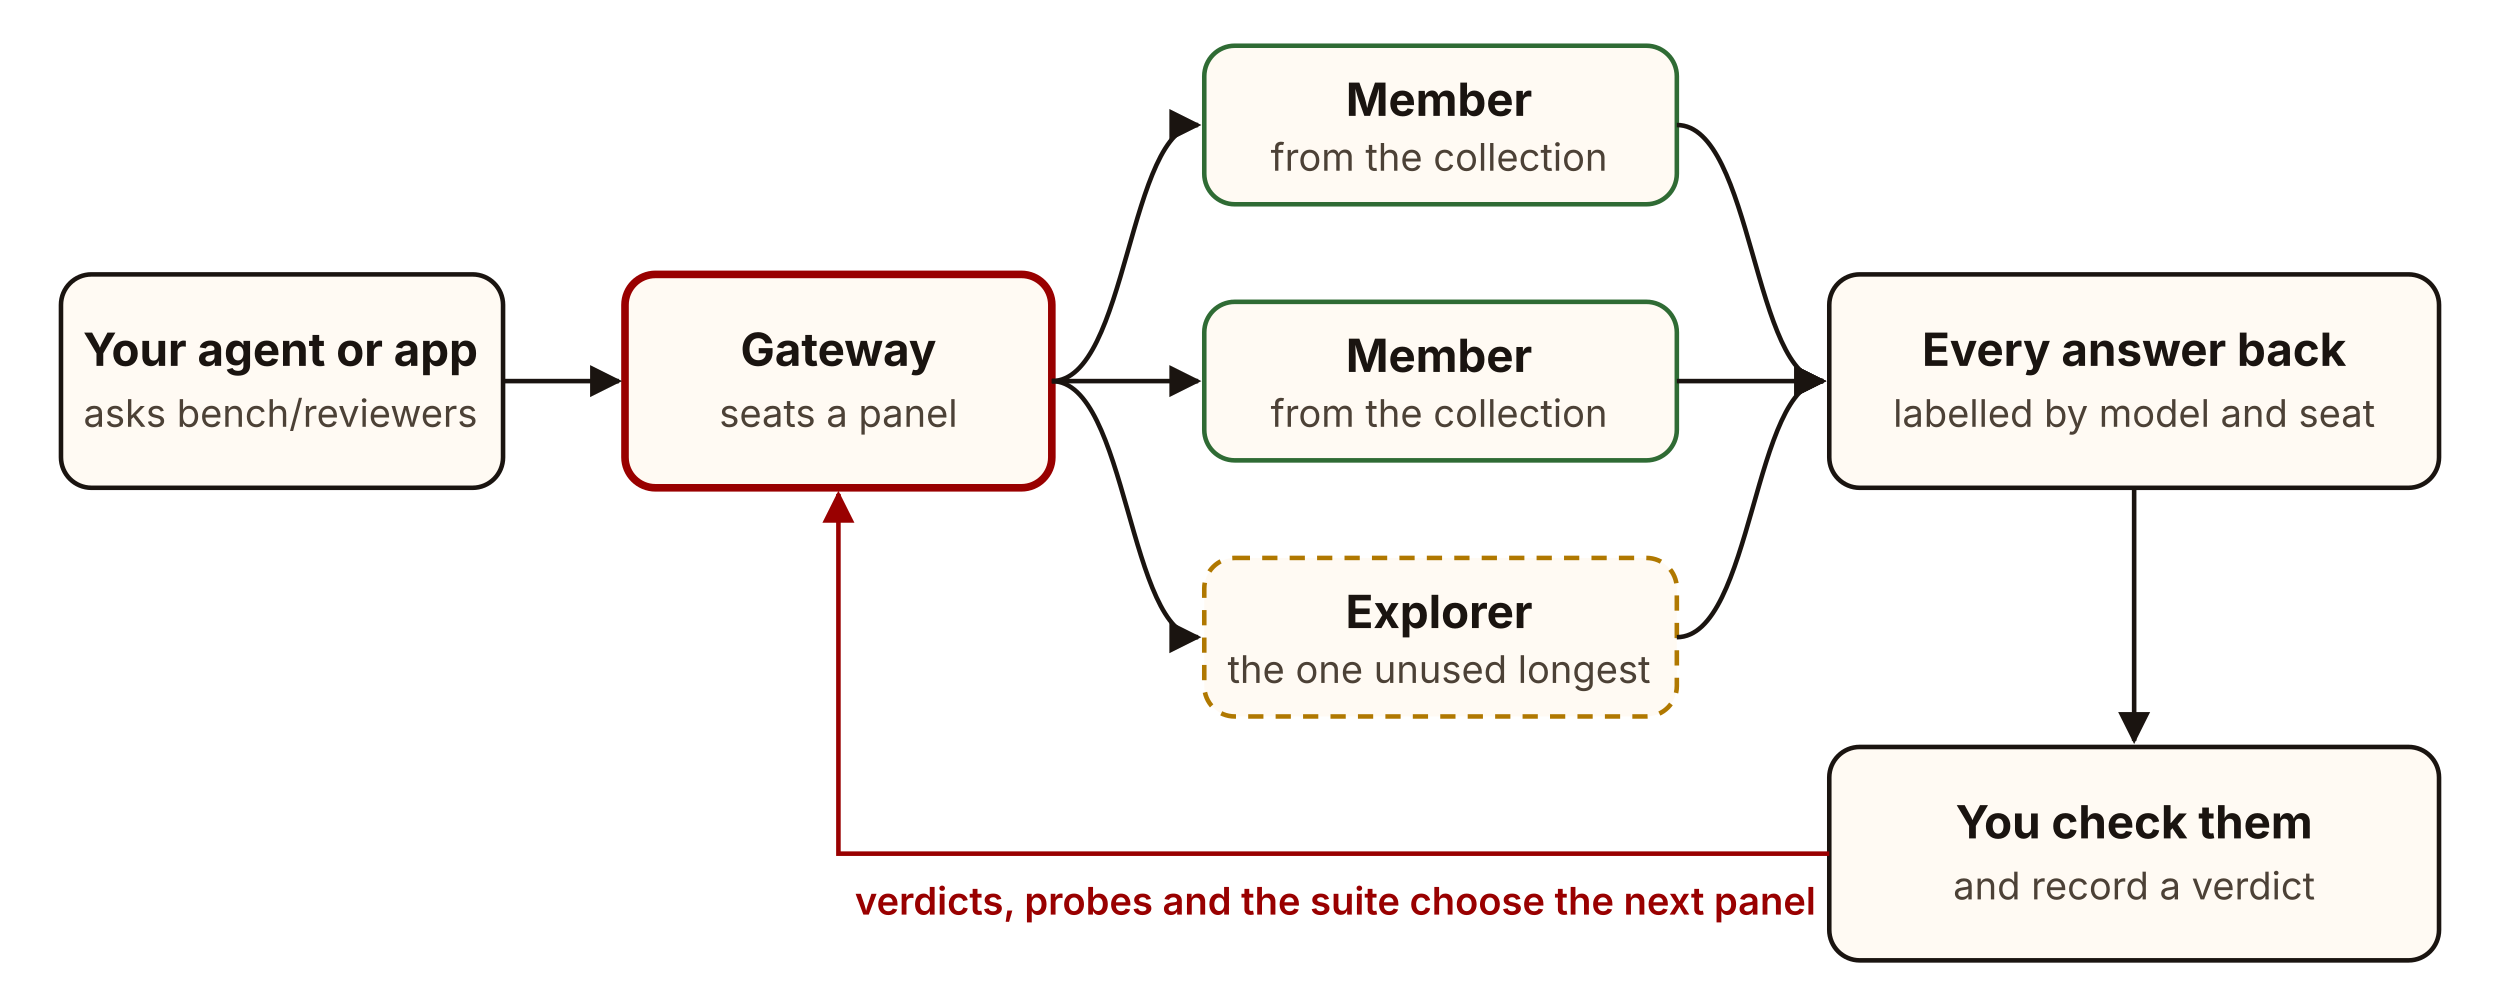
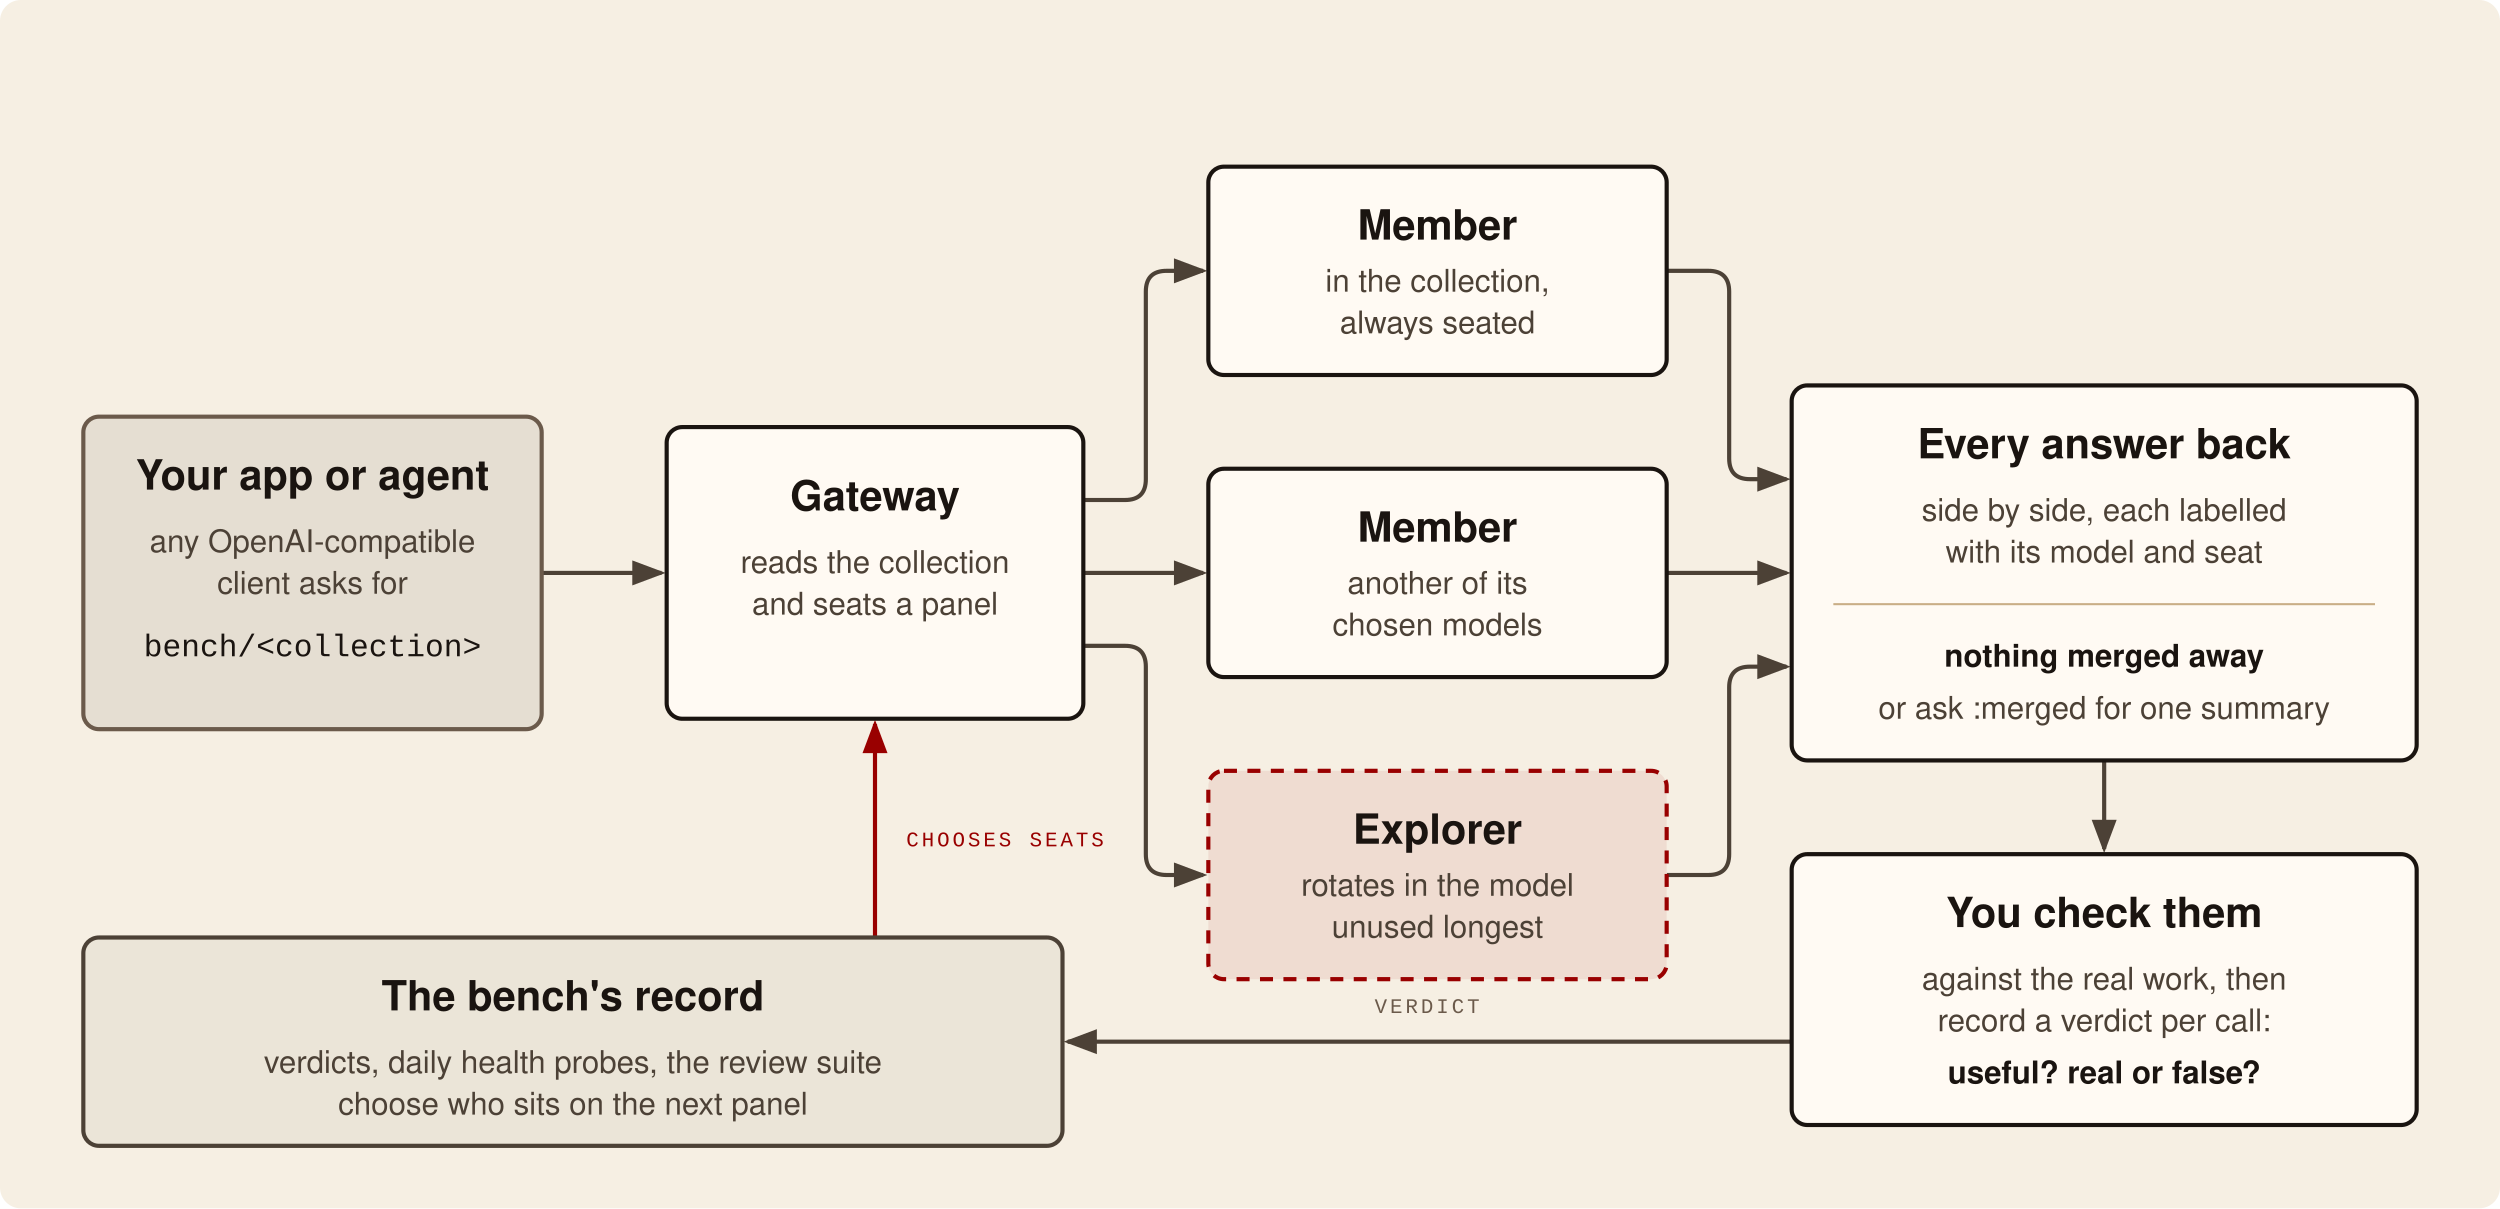
- <svg xmlns="http://www.w3.org/2000/svg" viewBox="0 60 820 330" width="820" height="330" role="img" aria-labelledby="t d">
-   <style>
-     text { font-family: system-ui, -apple-system, "Segoe UI", sans-serif; fill: #1a1410; }
-     .t { font-size: 15px; font-weight: 700; }
-     .s { font-size: 12.5px; fill: #4c4136; }
-     .box { fill: #fffaf3; stroke: #1a1410; stroke-width: 1.5; }
-     .gate { fill: #fffaf3; stroke: #990000; stroke-width: 2.5; }
-     .seat { fill: #fffaf3; stroke: #2f6b34; stroke-width: 1.5; }
-     .explore { fill: #fffaf3; stroke: #b07800; stroke-width: 1.5; stroke-dasharray: 5 4; }
-     .line { fill: none; stroke: #1a1410; stroke-width: 1.5; marker-end: url(#a); }
-     .loop { fill: none; stroke: #990000; stroke-width: 1.5; marker-end: url(#b); }
-     .lab { font-size: 12.5px; fill: #990000; font-weight: 600; }
-   </style>
+ <svg xmlns="http://www.w3.org/2000/svg" width="960" height="464" viewBox="0 0 960 464" role="img" aria-labelledby="flow-title flow-desc">
  <defs>
-     <marker id="a" viewBox="0 0 10 10" refX="9" refY="5" markerWidth="7" markerHeight="7" orient="auto">
-       <path d="M0 0 L10 5 L0 10 z" fill="#1a1410" />
+     <marker id="flow-arrow" markerWidth="8" markerHeight="6" refX="7" refY="3" orient="auto">
+       <polygon points="0 0, 8 3, 0 6" fill="#4c4136" />
    </marker>
-     <marker id="b" viewBox="0 0 10 10" refX="9" refY="5" markerWidth="7" markerHeight="7" orient="auto">
-       <path d="M0 0 L10 5 L0 10 z" fill="#990000" />
+     <marker id="flow-arrow-accent" markerWidth="8" markerHeight="6" refX="7" refY="3" orient="auto">
+       <polygon points="0 0, 8 3, 0 6" fill="#990000" />
    </marker>
  </defs>
-   <rect class="box" x="20" y="150" width="145" height="70" rx="10" />
-   <text class="t" x="92" y="180" text-anchor="middle">Your agent or app</text>
-   <text class="s" x="92" y="200" text-anchor="middle">asks bench/reviewers</text>
-   <rect class="gate" x="205" y="150" width="140" height="70" rx="10" />
-   <text class="t" x="275" y="180" text-anchor="middle">Gateway</text>
-   <text class="s" x="275" y="200" text-anchor="middle">seats a panel</text>
-   <rect class="seat" x="395" y="75" width="155" height="52" rx="10" />
-   <text class="t" x="472" y="98" text-anchor="middle">Member</text>
-   <text class="s" x="472" y="116" text-anchor="middle">from the collection</text>
-   <rect class="seat" x="395" y="159" width="155" height="52" rx="10" />
-   <text class="t" x="472" y="182" text-anchor="middle">Member</text>
-   <text class="s" x="472" y="200" text-anchor="middle">from the collection</text>
-   <rect class="explore" x="395" y="243" width="155" height="52" rx="10" />
-   <text class="t" x="472" y="266" text-anchor="middle">Explorer</text>
-   <text class="s" x="472" y="284" text-anchor="middle">the one unused longest</text>
-   <rect class="box" x="600" y="150" width="200" height="70" rx="10" />
-   <text class="t" x="700" y="180" text-anchor="middle">Every answer back</text>
-   <text class="s" x="700" y="200" text-anchor="middle">labelled by model and seat</text>
-   <rect class="box" x="600" y="305" width="200" height="70" rx="10" />
-   <text class="t" x="700" y="335" text-anchor="middle">You check them</text>
-   <text class="s" x="700" y="355" text-anchor="middle">and record a verdict</text>
-   <path class="line" d="M165 185 H203" />
-   <path class="line" d="M345 185 C370 185 370 101 393 101" />
-   <path class="line" d="M345 185 H393" />
-   <path class="line" d="M345 185 C370 185 370 269 393 269" />
-   <path class="line" d="M550 101 C575 101 575 185 598 185" />
-   <path class="line" d="M550 185 H598" />
-   <path class="line" d="M550 269 C575 269 575 185 598 185" />
-   <path class="line" d="M700 220 V303" />
-   <path class="loop" d="M600 340 H275 V222" />
-   <text class="lab" x="438" y="360" text-anchor="middle">verdicts, probes and the suite choose the next panel</text>
+   <rect width="960" height="464" rx="8" fill="#f6efe3" />
+   <path d="M208 220 H254" fill="none" stroke="#4c4136" stroke-width="1.6" marker-end="url(#flow-arrow)" />
+   <path d="M416 192 H432 Q440 192 440 184 V112 Q440 104 448 104 H462" fill="none" stroke="#4c4136" stroke-width="1.6" marker-end="url(#flow-arrow)" />
+   <path d="M416 220 H462" fill="none" stroke="#4c4136" stroke-width="1.6" marker-end="url(#flow-arrow)" />
+   <path d="M416 248 H432 Q440 248 440 256 V328 Q440 336 448 336 H462" fill="none" stroke="#4c4136" stroke-width="1.6" marker-end="url(#flow-arrow)" />
+   <path d="M640 104 H656 Q664 104 664 112 V176 Q664 184 672 184 H686" fill="none" stroke="#4c4136" stroke-width="1.6" marker-end="url(#flow-arrow)" />
+   <path d="M640 220 H686" fill="none" stroke="#4c4136" stroke-width="1.6" marker-end="url(#flow-arrow)" />
+   <path d="M640 336 H656 Q664 336 664 328 V264 Q664 256 672 256 H686" fill="none" stroke="#4c4136" stroke-width="1.6" marker-end="url(#flow-arrow)" />
+   <path d="M808 292 V326" fill="none" stroke="#4c4136" stroke-width="1.6" marker-end="url(#flow-arrow)" />
+   <path d="M688 400 H410" fill="none" stroke="#4c4136" stroke-width="1.6" marker-end="url(#flow-arrow)" />
+   <path d="M336 360 V278" fill="none" stroke="#990000" stroke-width="1.6" marker-end="url(#flow-arrow-accent)" />
+   <rect x="32" y="160" width="176" height="120" rx="6" fill="#f6efe3" />
+   <rect x="32" y="160" width="176" height="120" rx="6" fill="#4c4136" fill-opacity="0.10" stroke="#6b5a4b" stroke-width="1.6" />
+   <rect x="256" y="164" width="160" height="112" rx="6" fill="#f6efe3" />
+   <rect x="256" y="164" width="160" height="112" rx="6" fill="#fffaf3" stroke="#1a1410" stroke-width="1.6" />
+   <rect x="464" y="64" width="176" height="80" rx="6" fill="#f6efe3" />
+   <rect x="464" y="64" width="176" height="80" rx="6" fill="#fffaf3" stroke="#1a1410" stroke-width="1.6" />
+   <rect x="464" y="180" width="176" height="80" rx="6" fill="#f6efe3" />
+   <rect x="464" y="180" width="176" height="80" rx="6" fill="#fffaf3" stroke="#1a1410" stroke-width="1.6" />
+   <rect x="464" y="296" width="176" height="80" rx="6" fill="#f6efe3" />
+   <rect x="464" y="296" width="176" height="80" rx="6" fill="#990000" fill-opacity="0.08" stroke="#990000" stroke-width="1.6" stroke-dasharray="5 4" />
+   <rect x="688" y="148" width="240" height="144" rx="6" fill="#f6efe3" />
+   <rect x="688" y="148" width="240" height="144" rx="6" fill="#fffaf3" stroke="#1a1410" stroke-width="1.6" />
+   <rect x="688" y="328" width="240" height="104" rx="6" fill="#f6efe3" />
+   <rect x="688" y="328" width="240" height="104" rx="6" fill="#fffaf3" stroke="#1a1410" stroke-width="1.6" />
+   <rect x="32" y="360" width="376" height="80" rx="6" fill="#f6efe3" />
+   <rect x="32" y="360" width="376" height="80" rx="6" fill="#1a1410" fill-opacity="0.05" stroke="#4c4136" stroke-width="1.6" />
+   <rect x="516" y="380" width="64" height="12" rx="2" fill="#f6efe3" />
+   <text x="548" y="389" font-family="ui-monospace, SFMono-Regular, Consolas, 'Liberation Mono', monospace" font-size="8" fill="#6b5a4b" letter-spacing="0.14em" text-anchor="middle">VERDICT</text>
+   <rect x="344" y="316" width="92" height="12" rx="2" fill="#f6efe3" />
+   <text x="348" y="325" font-family="ui-monospace, SFMono-Regular, Consolas, 'Liberation Mono', monospace" font-size="8" fill="#990000" letter-spacing="0.14em" text-anchor="start">CHOOSES SEATS</text>
+   <text x="120" y="188" font-family="-apple-system, BlinkMacSystemFont, 'Segoe UI', Helvetica, Arial, sans-serif" font-size="16" font-weight="600" fill="#1a1410" text-anchor="middle">Your app or agent</text>
+   <text x="120" y="212" font-family="-apple-system, BlinkMacSystemFont, 'Segoe UI', Helvetica, Arial, sans-serif" font-size="12" fill="#4c4136" text-anchor="middle">any OpenAI-compatible</text>
+   <text x="120" y="228" font-family="-apple-system, BlinkMacSystemFont, 'Segoe UI', Helvetica, Arial, sans-serif" font-size="12" fill="#4c4136" text-anchor="middle">client asks for</text>
+   <text x="120" y="252" font-family="ui-monospace, SFMono-Regular, Consolas, 'Liberation Mono', monospace" font-size="12" fill="#1a1410" text-anchor="middle">bench/&lt;collection&gt;</text>
+   <text x="336" y="196" font-family="-apple-system, BlinkMacSystemFont, 'Segoe UI', Helvetica, Arial, sans-serif" font-size="16" font-weight="600" fill="#1a1410" text-anchor="middle">Gateway</text>
+   <text x="336" y="220" font-family="-apple-system, BlinkMacSystemFont, 'Segoe UI', Helvetica, Arial, sans-serif" font-size="12" fill="#4c4136" text-anchor="middle">reads the collection</text>
+   <text x="336" y="236" font-family="-apple-system, BlinkMacSystemFont, 'Segoe UI', Helvetica, Arial, sans-serif" font-size="12" fill="#4c4136" text-anchor="middle">and seats a panel</text>
+   <text x="552" y="92" font-family="-apple-system, BlinkMacSystemFont, 'Segoe UI', Helvetica, Arial, sans-serif" font-size="16" font-weight="600" fill="#1a1410" text-anchor="middle">Member</text>
+   <text x="552" y="112" font-family="-apple-system, BlinkMacSystemFont, 'Segoe UI', Helvetica, Arial, sans-serif" font-size="12" fill="#4c4136" text-anchor="middle">in the collection,</text>
+   <text x="552" y="128" font-family="-apple-system, BlinkMacSystemFont, 'Segoe UI', Helvetica, Arial, sans-serif" font-size="12" fill="#4c4136" text-anchor="middle">always seated</text>
+   <text x="552" y="208" font-family="-apple-system, BlinkMacSystemFont, 'Segoe UI', Helvetica, Arial, sans-serif" font-size="16" font-weight="600" fill="#1a1410" text-anchor="middle">Member</text>
+   <text x="552" y="228" font-family="-apple-system, BlinkMacSystemFont, 'Segoe UI', Helvetica, Arial, sans-serif" font-size="12" fill="#4c4136" text-anchor="middle">another of its</text>
+   <text x="552" y="244" font-family="-apple-system, BlinkMacSystemFont, 'Segoe UI', Helvetica, Arial, sans-serif" font-size="12" fill="#4c4136" text-anchor="middle">chosen models</text>
+   <text x="552" y="324" font-family="-apple-system, BlinkMacSystemFont, 'Segoe UI', Helvetica, Arial, sans-serif" font-size="16" font-weight="600" fill="#1a1410" text-anchor="middle">Explorer</text>
+   <text x="552" y="344" font-family="-apple-system, BlinkMacSystemFont, 'Segoe UI', Helvetica, Arial, sans-serif" font-size="12" fill="#4c4136" text-anchor="middle">rotates in the model</text>
+   <text x="552" y="360" font-family="-apple-system, BlinkMacSystemFont, 'Segoe UI', Helvetica, Arial, sans-serif" font-size="12" fill="#4c4136" text-anchor="middle">unused longest</text>
+   <text x="808" y="176" font-family="-apple-system, BlinkMacSystemFont, 'Segoe UI', Helvetica, Arial, sans-serif" font-size="16" font-weight="600" fill="#1a1410" text-anchor="middle">Every answer back</text>
+   <text x="808" y="200" font-family="-apple-system, BlinkMacSystemFont, 'Segoe UI', Helvetica, Arial, sans-serif" font-size="12" fill="#4c4136" text-anchor="middle">side by side, each labelled</text>
+   <text x="808" y="216" font-family="-apple-system, BlinkMacSystemFont, 'Segoe UI', Helvetica, Arial, sans-serif" font-size="12" fill="#4c4136" text-anchor="middle">with its model and seat</text>
+   <line x1="704" y1="232" x2="912" y2="232" stroke="#c9ae86" stroke-width="0.8" />
+   <text x="808" y="256" font-family="-apple-system, BlinkMacSystemFont, 'Segoe UI', Helvetica, Arial, sans-serif" font-size="12" font-weight="600" fill="#1a1410" text-anchor="middle">nothing merged away</text>
+   <text x="808" y="276" font-family="-apple-system, BlinkMacSystemFont, 'Segoe UI', Helvetica, Arial, sans-serif" font-size="12" fill="#4c4136" text-anchor="middle">or ask :merged for one summary</text>
+   <text x="808" y="356" font-family="-apple-system, BlinkMacSystemFont, 'Segoe UI', Helvetica, Arial, sans-serif" font-size="16" font-weight="600" fill="#1a1410" text-anchor="middle">You check them</text>
+   <text x="808" y="380" font-family="-apple-system, BlinkMacSystemFont, 'Segoe UI', Helvetica, Arial, sans-serif" font-size="12" fill="#4c4136" text-anchor="middle">against the real work, then</text>
+   <text x="808" y="396" font-family="-apple-system, BlinkMacSystemFont, 'Segoe UI', Helvetica, Arial, sans-serif" font-size="12" fill="#4c4136" text-anchor="middle">record a verdict per call:</text>
+   <text x="808" y="416" font-family="-apple-system, BlinkMacSystemFont, 'Segoe UI', Helvetica, Arial, sans-serif" font-size="12" font-weight="600" fill="#1a1410" text-anchor="middle">useful? real or false?</text>
+   <text x="220" y="388" font-family="-apple-system, BlinkMacSystemFont, 'Segoe UI', Helvetica, Arial, sans-serif" font-size="16" font-weight="600" fill="#1a1410" text-anchor="middle">The bench's record</text>
+   <text x="220" y="412" font-family="-apple-system, BlinkMacSystemFont, 'Segoe UI', Helvetica, Arial, sans-serif" font-size="12" fill="#4c4136" text-anchor="middle">verdicts, daily health probes, the review suite</text>
+   <text x="220" y="428" font-family="-apple-system, BlinkMacSystemFont, 'Segoe UI', Helvetica, Arial, sans-serif" font-size="12" fill="#4c4136" text-anchor="middle">choose who sits on the next panel</text>
</svg>
